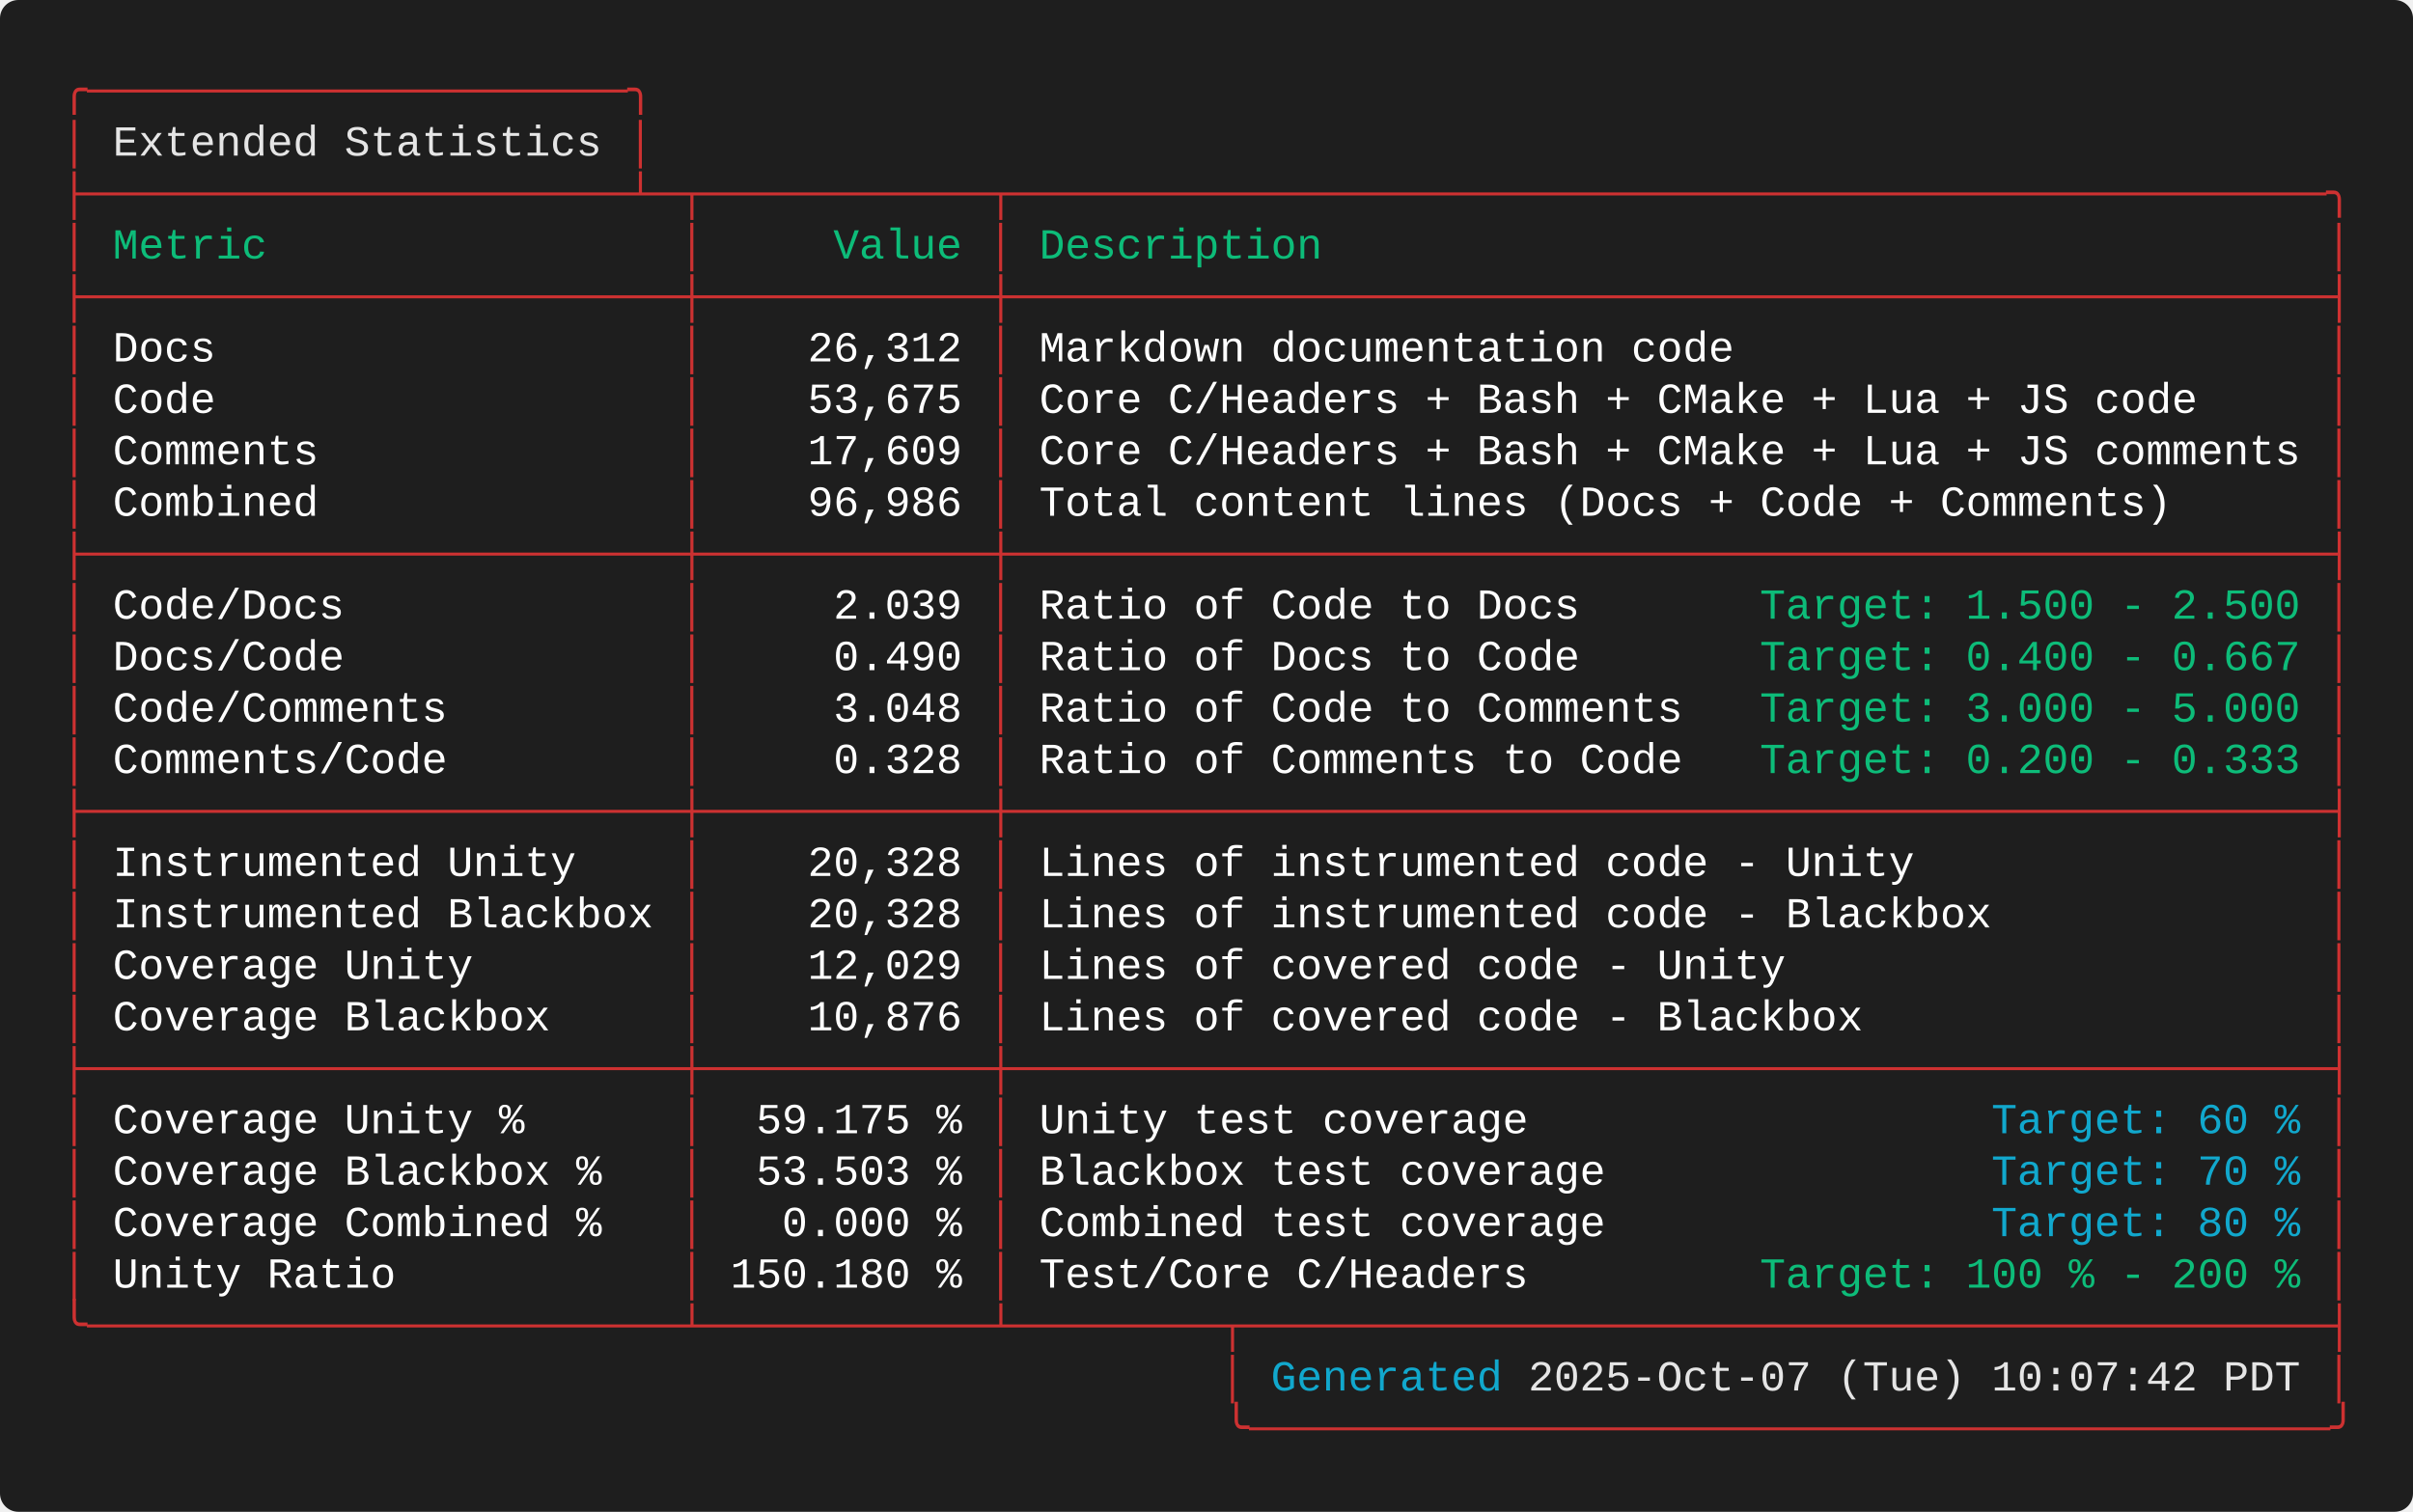
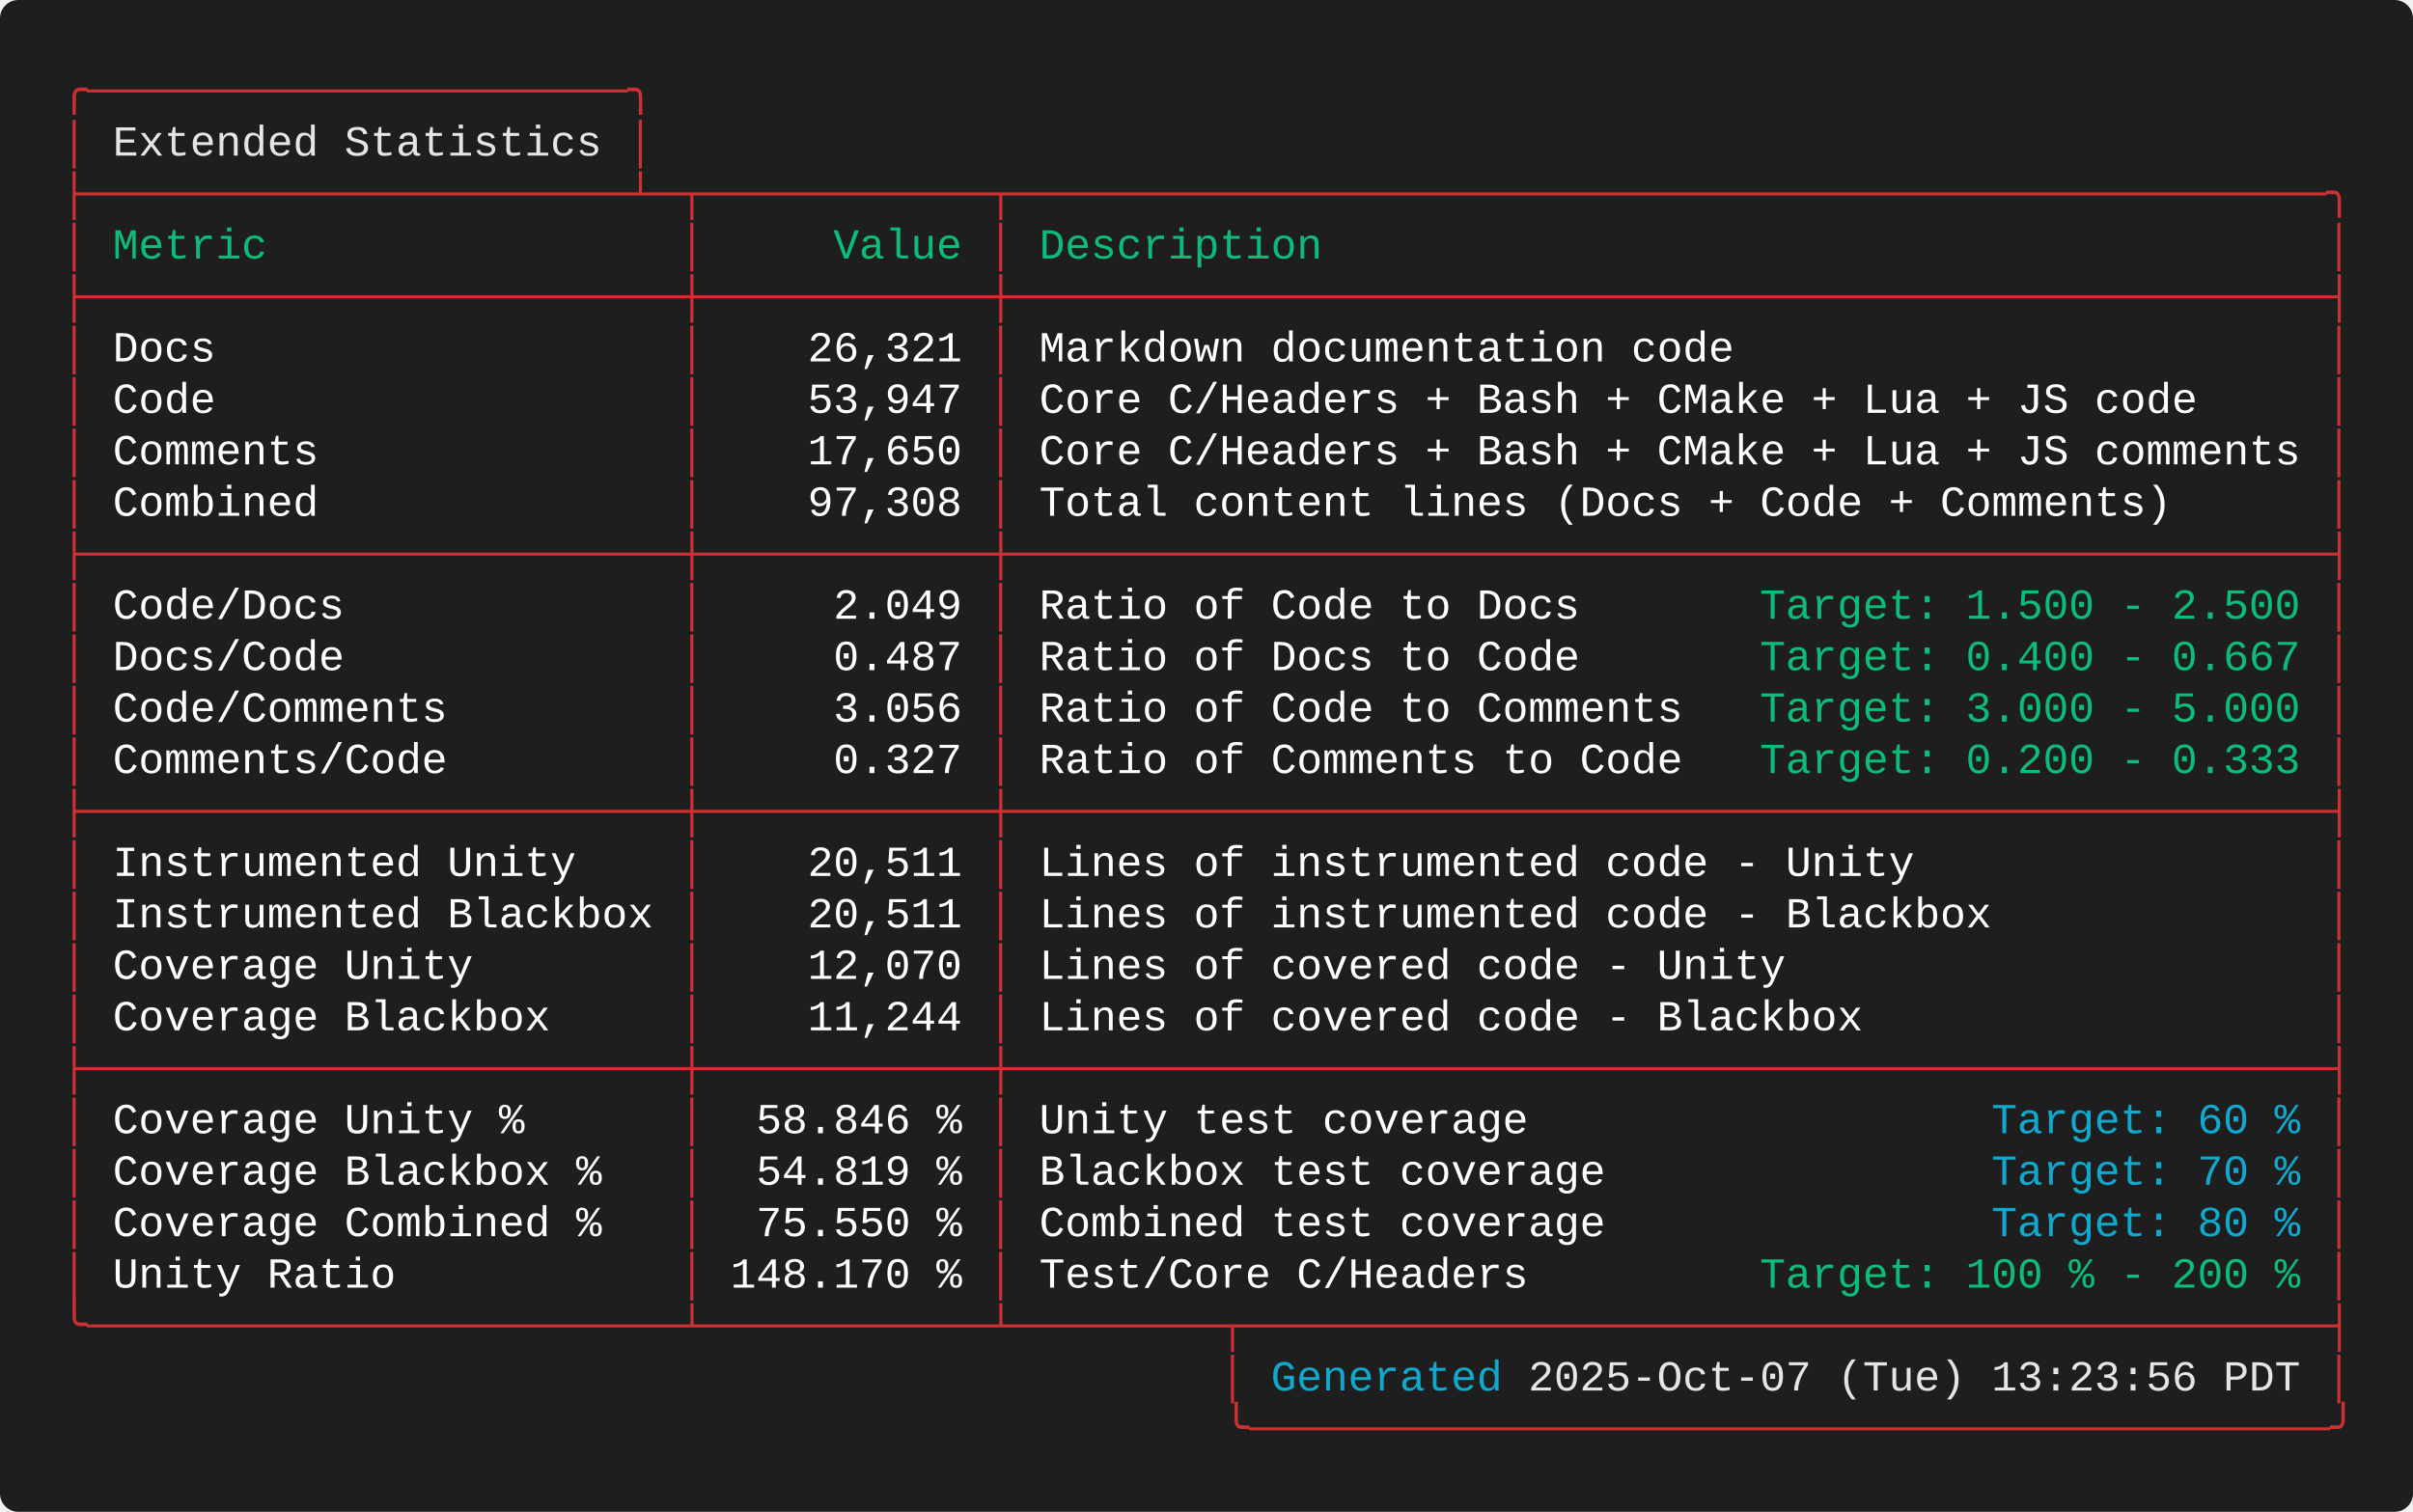
<svg xmlns="http://www.w3.org/2000/svg" width="787.60" height="493.60" viewBox="0 0 787.60 493.60">
  <defs>
    <style type="text/css">.terminal-text { font-family: 'Consolas', 'Consolas', 'Monaco', 'Courier New', monospace; }</style>
  </defs>
  <rect width="100%" height="100%" fill="#1e1e1e" rx="6" />
  <text x="20.00" y="34.00" font-size="14" class="terminal-text" xml:space="preserve" textLength="193.20" lengthAdjust="spacingAndGlyphs" fill="#cd3131">╭─────────────────────╮</text>
  <text x="20.00" y="50.80" font-size="14" class="terminal-text" xml:space="preserve" textLength="16.80" lengthAdjust="spacingAndGlyphs" fill="#cd3131">│ </text>
  <text x="36.80" y="50.80" font-size="14" class="terminal-text" xml:space="preserve" textLength="159.60" lengthAdjust="spacingAndGlyphs" fill="#e5e5e5">Extended Statistics</text>
  <text x="196.40" y="50.80" font-size="14" class="terminal-text" xml:space="preserve" textLength="8.40" lengthAdjust="spacingAndGlyphs" fill="#ffffff"> </text>
  <text x="204.80" y="50.80" font-size="14" class="terminal-text" xml:space="preserve" textLength="8.40" lengthAdjust="spacingAndGlyphs" fill="#cd3131">│</text>
  <text x="20.00" y="67.60" font-size="14" class="terminal-text" xml:space="preserve" textLength="747.60" lengthAdjust="spacingAndGlyphs" fill="#cd3131">├─────────────────────┴─┬───────────┬───────────────────────────────────────────────────╮</text>
  <text x="20.00" y="84.40" font-size="14" class="terminal-text" xml:space="preserve" textLength="8.40" lengthAdjust="spacingAndGlyphs" fill="#cd3131">│</text>
  <text x="28.40" y="84.40" font-size="14" class="terminal-text" xml:space="preserve" textLength="193.20" lengthAdjust="spacingAndGlyphs" fill="#0dbc79"> Metric                </text>
  <text x="221.60" y="84.40" font-size="14" class="terminal-text" xml:space="preserve" textLength="8.40" lengthAdjust="spacingAndGlyphs" fill="#cd3131">│</text>
  <text x="230.00" y="84.40" font-size="14" class="terminal-text" xml:space="preserve" textLength="92.40" lengthAdjust="spacingAndGlyphs" fill="#0dbc79">     Value </text>
  <text x="322.40" y="84.40" font-size="14" class="terminal-text" xml:space="preserve" textLength="8.40" lengthAdjust="spacingAndGlyphs" fill="#cd3131">│</text>
  <text x="330.80" y="84.40" font-size="14" class="terminal-text" xml:space="preserve" textLength="428.40" lengthAdjust="spacingAndGlyphs" fill="#0dbc79"> Description                                       </text>
  <text x="759.20" y="84.40" font-size="14" class="terminal-text" xml:space="preserve" textLength="8.40" lengthAdjust="spacingAndGlyphs" fill="#cd3131">│</text>
  <text x="20.00" y="101.20" font-size="14" class="terminal-text" xml:space="preserve" textLength="747.60" lengthAdjust="spacingAndGlyphs" fill="#cd3131">├───────────────────────┼───────────┼───────────────────────────────────────────────────┤</text>
  <text x="20.00" y="118.00" font-size="14" class="terminal-text" xml:space="preserve" textLength="8.40" lengthAdjust="spacingAndGlyphs" fill="#cd3131">│</text>
  <text x="28.40" y="118.00" font-size="14" class="terminal-text" xml:space="preserve" textLength="193.20" lengthAdjust="spacingAndGlyphs" fill="#ffffff"> Docs                  </text>
  <text x="221.60" y="118.00" font-size="14" class="terminal-text" xml:space="preserve" textLength="8.40" lengthAdjust="spacingAndGlyphs" fill="#cd3131">│</text>
-   <text x="230.00" y="118.00" font-size="14" class="terminal-text" xml:space="preserve" textLength="92.40" lengthAdjust="spacingAndGlyphs" fill="#ffffff">    26,312 </text>
+   <text x="230.00" y="118.00" font-size="14" class="terminal-text" xml:space="preserve" textLength="92.40" lengthAdjust="spacingAndGlyphs" fill="#ffffff">    26,321 </text>
  <text x="322.40" y="118.00" font-size="14" class="terminal-text" xml:space="preserve" textLength="8.40" lengthAdjust="spacingAndGlyphs" fill="#cd3131">│</text>
  <text x="330.80" y="118.00" font-size="14" class="terminal-text" xml:space="preserve" textLength="428.40" lengthAdjust="spacingAndGlyphs" fill="#ffffff"> Markdown documentation code                       </text>
  <text x="759.20" y="118.00" font-size="14" class="terminal-text" xml:space="preserve" textLength="8.40" lengthAdjust="spacingAndGlyphs" fill="#cd3131">│</text>
  <text x="20.00" y="134.80" font-size="14" class="terminal-text" xml:space="preserve" textLength="8.40" lengthAdjust="spacingAndGlyphs" fill="#cd3131">│</text>
  <text x="28.40" y="134.80" font-size="14" class="terminal-text" xml:space="preserve" textLength="193.20" lengthAdjust="spacingAndGlyphs" fill="#ffffff"> Code                  </text>
  <text x="221.60" y="134.80" font-size="14" class="terminal-text" xml:space="preserve" textLength="8.40" lengthAdjust="spacingAndGlyphs" fill="#cd3131">│</text>
-   <text x="230.00" y="134.80" font-size="14" class="terminal-text" xml:space="preserve" textLength="92.40" lengthAdjust="spacingAndGlyphs" fill="#ffffff">    53,675 </text>
+   <text x="230.00" y="134.80" font-size="14" class="terminal-text" xml:space="preserve" textLength="92.40" lengthAdjust="spacingAndGlyphs" fill="#ffffff">    53,947 </text>
  <text x="322.40" y="134.80" font-size="14" class="terminal-text" xml:space="preserve" textLength="8.40" lengthAdjust="spacingAndGlyphs" fill="#cd3131">│</text>
  <text x="330.80" y="134.80" font-size="14" class="terminal-text" xml:space="preserve" textLength="428.40" lengthAdjust="spacingAndGlyphs" fill="#ffffff"> Core C/Headers + Bash + CMake + Lua + JS code     </text>
  <text x="759.20" y="134.80" font-size="14" class="terminal-text" xml:space="preserve" textLength="8.40" lengthAdjust="spacingAndGlyphs" fill="#cd3131">│</text>
  <text x="20.00" y="151.60" font-size="14" class="terminal-text" xml:space="preserve" textLength="8.40" lengthAdjust="spacingAndGlyphs" fill="#cd3131">│</text>
  <text x="28.40" y="151.60" font-size="14" class="terminal-text" xml:space="preserve" textLength="193.20" lengthAdjust="spacingAndGlyphs" fill="#ffffff"> Comments              </text>
  <text x="221.60" y="151.60" font-size="14" class="terminal-text" xml:space="preserve" textLength="8.40" lengthAdjust="spacingAndGlyphs" fill="#cd3131">│</text>
-   <text x="230.00" y="151.60" font-size="14" class="terminal-text" xml:space="preserve" textLength="92.40" lengthAdjust="spacingAndGlyphs" fill="#ffffff">    17,609 </text>
+   <text x="230.00" y="151.60" font-size="14" class="terminal-text" xml:space="preserve" textLength="92.40" lengthAdjust="spacingAndGlyphs" fill="#ffffff">    17,650 </text>
  <text x="322.40" y="151.60" font-size="14" class="terminal-text" xml:space="preserve" textLength="8.40" lengthAdjust="spacingAndGlyphs" fill="#cd3131">│</text>
  <text x="330.80" y="151.60" font-size="14" class="terminal-text" xml:space="preserve" textLength="428.40" lengthAdjust="spacingAndGlyphs" fill="#ffffff"> Core C/Headers + Bash + CMake + Lua + JS comments </text>
  <text x="759.20" y="151.60" font-size="14" class="terminal-text" xml:space="preserve" textLength="8.40" lengthAdjust="spacingAndGlyphs" fill="#cd3131">│</text>
  <text x="20.00" y="168.40" font-size="14" class="terminal-text" xml:space="preserve" textLength="8.40" lengthAdjust="spacingAndGlyphs" fill="#cd3131">│</text>
  <text x="28.40" y="168.40" font-size="14" class="terminal-text" xml:space="preserve" textLength="193.20" lengthAdjust="spacingAndGlyphs" fill="#ffffff"> Combined              </text>
  <text x="221.60" y="168.40" font-size="14" class="terminal-text" xml:space="preserve" textLength="8.40" lengthAdjust="spacingAndGlyphs" fill="#cd3131">│</text>
-   <text x="230.00" y="168.40" font-size="14" class="terminal-text" xml:space="preserve" textLength="92.40" lengthAdjust="spacingAndGlyphs" fill="#ffffff">    96,986 </text>
+   <text x="230.00" y="168.40" font-size="14" class="terminal-text" xml:space="preserve" textLength="92.40" lengthAdjust="spacingAndGlyphs" fill="#ffffff">    97,308 </text>
  <text x="322.40" y="168.40" font-size="14" class="terminal-text" xml:space="preserve" textLength="8.40" lengthAdjust="spacingAndGlyphs" fill="#cd3131">│</text>
  <text x="330.80" y="168.40" font-size="14" class="terminal-text" xml:space="preserve" textLength="428.40" lengthAdjust="spacingAndGlyphs" fill="#ffffff"> Total content lines (Docs + Code + Comments)      </text>
  <text x="759.20" y="168.40" font-size="14" class="terminal-text" xml:space="preserve" textLength="8.40" lengthAdjust="spacingAndGlyphs" fill="#cd3131">│</text>
  <text x="20.00" y="185.20" font-size="14" class="terminal-text" xml:space="preserve" textLength="747.60" lengthAdjust="spacingAndGlyphs" fill="#cd3131">├───────────────────────┼───────────┼───────────────────────────────────────────────────┤</text>
  <text x="20.00" y="202.00" font-size="14" class="terminal-text" xml:space="preserve" textLength="8.40" lengthAdjust="spacingAndGlyphs" fill="#cd3131">│</text>
  <text x="28.40" y="202.00" font-size="14" class="terminal-text" xml:space="preserve" textLength="193.20" lengthAdjust="spacingAndGlyphs" fill="#ffffff"> Code/Docs             </text>
  <text x="221.60" y="202.00" font-size="14" class="terminal-text" xml:space="preserve" textLength="8.40" lengthAdjust="spacingAndGlyphs" fill="#cd3131">│</text>
-   <text x="230.00" y="202.00" font-size="14" class="terminal-text" xml:space="preserve" textLength="92.40" lengthAdjust="spacingAndGlyphs" fill="#ffffff">     2.039 </text>
+   <text x="230.00" y="202.00" font-size="14" class="terminal-text" xml:space="preserve" textLength="92.40" lengthAdjust="spacingAndGlyphs" fill="#ffffff">     2.049 </text>
  <text x="322.40" y="202.00" font-size="14" class="terminal-text" xml:space="preserve" textLength="8.40" lengthAdjust="spacingAndGlyphs" fill="#cd3131">│</text>
  <text x="330.80" y="202.00" font-size="14" class="terminal-text" xml:space="preserve" textLength="243.60" lengthAdjust="spacingAndGlyphs" fill="#ffffff"> Ratio of Code to Docs       </text>
  <text x="574.40" y="202.00" font-size="14" class="terminal-text" xml:space="preserve" textLength="176.40" lengthAdjust="spacingAndGlyphs" fill="#0dbc79">Target: 1.500 - 2.500</text>
  <text x="750.80" y="202.00" font-size="14" class="terminal-text" xml:space="preserve" textLength="8.40" lengthAdjust="spacingAndGlyphs" fill="#ffffff"> </text>
  <text x="759.20" y="202.00" font-size="14" class="terminal-text" xml:space="preserve" textLength="8.40" lengthAdjust="spacingAndGlyphs" fill="#cd3131">│</text>
  <text x="20.00" y="218.80" font-size="14" class="terminal-text" xml:space="preserve" textLength="8.40" lengthAdjust="spacingAndGlyphs" fill="#cd3131">│</text>
  <text x="28.40" y="218.80" font-size="14" class="terminal-text" xml:space="preserve" textLength="193.20" lengthAdjust="spacingAndGlyphs" fill="#ffffff"> Docs/Code             </text>
  <text x="221.60" y="218.80" font-size="14" class="terminal-text" xml:space="preserve" textLength="8.40" lengthAdjust="spacingAndGlyphs" fill="#cd3131">│</text>
-   <text x="230.00" y="218.80" font-size="14" class="terminal-text" xml:space="preserve" textLength="92.40" lengthAdjust="spacingAndGlyphs" fill="#ffffff">     0.490 </text>
+   <text x="230.00" y="218.80" font-size="14" class="terminal-text" xml:space="preserve" textLength="92.40" lengthAdjust="spacingAndGlyphs" fill="#ffffff">     0.487 </text>
  <text x="322.40" y="218.80" font-size="14" class="terminal-text" xml:space="preserve" textLength="8.40" lengthAdjust="spacingAndGlyphs" fill="#cd3131">│</text>
  <text x="330.80" y="218.80" font-size="14" class="terminal-text" xml:space="preserve" textLength="243.60" lengthAdjust="spacingAndGlyphs" fill="#ffffff"> Ratio of Docs to Code       </text>
  <text x="574.40" y="218.80" font-size="14" class="terminal-text" xml:space="preserve" textLength="184.80" lengthAdjust="spacingAndGlyphs" fill="#0dbc79">Target: 0.400 - 0.667 </text>
  <text x="759.20" y="218.80" font-size="14" class="terminal-text" xml:space="preserve" textLength="8.40" lengthAdjust="spacingAndGlyphs" fill="#cd3131">│</text>
  <text x="20.00" y="235.60" font-size="14" class="terminal-text" xml:space="preserve" textLength="8.40" lengthAdjust="spacingAndGlyphs" fill="#cd3131">│</text>
  <text x="28.40" y="235.60" font-size="14" class="terminal-text" xml:space="preserve" textLength="193.20" lengthAdjust="spacingAndGlyphs" fill="#ffffff"> Code/Comments         </text>
  <text x="221.60" y="235.60" font-size="14" class="terminal-text" xml:space="preserve" textLength="8.40" lengthAdjust="spacingAndGlyphs" fill="#cd3131">│</text>
-   <text x="230.00" y="235.60" font-size="14" class="terminal-text" xml:space="preserve" textLength="92.40" lengthAdjust="spacingAndGlyphs" fill="#ffffff">     3.048 </text>
+   <text x="230.00" y="235.60" font-size="14" class="terminal-text" xml:space="preserve" textLength="92.40" lengthAdjust="spacingAndGlyphs" fill="#ffffff">     3.056 </text>
  <text x="322.40" y="235.60" font-size="14" class="terminal-text" xml:space="preserve" textLength="8.40" lengthAdjust="spacingAndGlyphs" fill="#cd3131">│</text>
  <text x="330.80" y="235.60" font-size="14" class="terminal-text" xml:space="preserve" textLength="243.60" lengthAdjust="spacingAndGlyphs" fill="#ffffff"> Ratio of Code to Comments   </text>
  <text x="574.40" y="235.60" font-size="14" class="terminal-text" xml:space="preserve" textLength="176.40" lengthAdjust="spacingAndGlyphs" fill="#0dbc79">Target: 3.000 - 5.000</text>
  <text x="750.80" y="235.60" font-size="14" class="terminal-text" xml:space="preserve" textLength="8.40" lengthAdjust="spacingAndGlyphs" fill="#ffffff"> </text>
  <text x="759.20" y="235.60" font-size="14" class="terminal-text" xml:space="preserve" textLength="8.40" lengthAdjust="spacingAndGlyphs" fill="#cd3131">│</text>
  <text x="20.00" y="252.40" font-size="14" class="terminal-text" xml:space="preserve" textLength="8.40" lengthAdjust="spacingAndGlyphs" fill="#cd3131">│</text>
  <text x="28.40" y="252.40" font-size="14" class="terminal-text" xml:space="preserve" textLength="193.20" lengthAdjust="spacingAndGlyphs" fill="#ffffff"> Comments/Code         </text>
  <text x="221.60" y="252.40" font-size="14" class="terminal-text" xml:space="preserve" textLength="8.40" lengthAdjust="spacingAndGlyphs" fill="#cd3131">│</text>
-   <text x="230.00" y="252.40" font-size="14" class="terminal-text" xml:space="preserve" textLength="92.40" lengthAdjust="spacingAndGlyphs" fill="#ffffff">     0.328 </text>
+   <text x="230.00" y="252.40" font-size="14" class="terminal-text" xml:space="preserve" textLength="92.40" lengthAdjust="spacingAndGlyphs" fill="#ffffff">     0.327 </text>
  <text x="322.40" y="252.40" font-size="14" class="terminal-text" xml:space="preserve" textLength="8.40" lengthAdjust="spacingAndGlyphs" fill="#cd3131">│</text>
  <text x="330.80" y="252.40" font-size="14" class="terminal-text" xml:space="preserve" textLength="243.60" lengthAdjust="spacingAndGlyphs" fill="#ffffff"> Ratio of Comments to Code   </text>
  <text x="574.40" y="252.40" font-size="14" class="terminal-text" xml:space="preserve" textLength="176.40" lengthAdjust="spacingAndGlyphs" fill="#0dbc79">Target: 0.200 - 0.333</text>
  <text x="750.80" y="252.40" font-size="14" class="terminal-text" xml:space="preserve" textLength="8.40" lengthAdjust="spacingAndGlyphs" fill="#ffffff"> </text>
  <text x="759.20" y="252.40" font-size="14" class="terminal-text" xml:space="preserve" textLength="8.40" lengthAdjust="spacingAndGlyphs" fill="#cd3131">│</text>
  <text x="20.00" y="269.20" font-size="14" class="terminal-text" xml:space="preserve" textLength="747.60" lengthAdjust="spacingAndGlyphs" fill="#cd3131">├───────────────────────┼───────────┼───────────────────────────────────────────────────┤</text>
  <text x="20.00" y="286.00" font-size="14" class="terminal-text" xml:space="preserve" textLength="8.40" lengthAdjust="spacingAndGlyphs" fill="#cd3131">│</text>
  <text x="28.40" y="286.00" font-size="14" class="terminal-text" xml:space="preserve" textLength="193.20" lengthAdjust="spacingAndGlyphs" fill="#ffffff"> Instrumented Unity    </text>
  <text x="221.60" y="286.00" font-size="14" class="terminal-text" xml:space="preserve" textLength="8.40" lengthAdjust="spacingAndGlyphs" fill="#cd3131">│</text>
-   <text x="230.00" y="286.00" font-size="14" class="terminal-text" xml:space="preserve" textLength="92.40" lengthAdjust="spacingAndGlyphs" fill="#ffffff">    20,328 </text>
+   <text x="230.00" y="286.00" font-size="14" class="terminal-text" xml:space="preserve" textLength="92.40" lengthAdjust="spacingAndGlyphs" fill="#ffffff">    20,511 </text>
  <text x="322.40" y="286.00" font-size="14" class="terminal-text" xml:space="preserve" textLength="8.40" lengthAdjust="spacingAndGlyphs" fill="#cd3131">│</text>
  <text x="330.80" y="286.00" font-size="14" class="terminal-text" xml:space="preserve" textLength="428.40" lengthAdjust="spacingAndGlyphs" fill="#ffffff"> Lines of instrumented code - Unity                </text>
  <text x="759.20" y="286.00" font-size="14" class="terminal-text" xml:space="preserve" textLength="8.40" lengthAdjust="spacingAndGlyphs" fill="#cd3131">│</text>
  <text x="20.00" y="302.80" font-size="14" class="terminal-text" xml:space="preserve" textLength="8.40" lengthAdjust="spacingAndGlyphs" fill="#cd3131">│</text>
  <text x="28.40" y="302.80" font-size="14" class="terminal-text" xml:space="preserve" textLength="193.20" lengthAdjust="spacingAndGlyphs" fill="#ffffff"> Instrumented Blackbox </text>
  <text x="221.60" y="302.80" font-size="14" class="terminal-text" xml:space="preserve" textLength="8.40" lengthAdjust="spacingAndGlyphs" fill="#cd3131">│</text>
-   <text x="230.00" y="302.80" font-size="14" class="terminal-text" xml:space="preserve" textLength="92.40" lengthAdjust="spacingAndGlyphs" fill="#ffffff">    20,328 </text>
+   <text x="230.00" y="302.80" font-size="14" class="terminal-text" xml:space="preserve" textLength="92.40" lengthAdjust="spacingAndGlyphs" fill="#ffffff">    20,511 </text>
  <text x="322.40" y="302.80" font-size="14" class="terminal-text" xml:space="preserve" textLength="8.40" lengthAdjust="spacingAndGlyphs" fill="#cd3131">│</text>
  <text x="330.80" y="302.80" font-size="14" class="terminal-text" xml:space="preserve" textLength="428.40" lengthAdjust="spacingAndGlyphs" fill="#ffffff"> Lines of instrumented code - Blackbox             </text>
  <text x="759.20" y="302.80" font-size="14" class="terminal-text" xml:space="preserve" textLength="8.40" lengthAdjust="spacingAndGlyphs" fill="#cd3131">│</text>
  <text x="20.00" y="319.60" font-size="14" class="terminal-text" xml:space="preserve" textLength="8.40" lengthAdjust="spacingAndGlyphs" fill="#cd3131">│</text>
  <text x="28.40" y="319.60" font-size="14" class="terminal-text" xml:space="preserve" textLength="193.20" lengthAdjust="spacingAndGlyphs" fill="#ffffff"> Coverage Unity        </text>
  <text x="221.60" y="319.60" font-size="14" class="terminal-text" xml:space="preserve" textLength="8.40" lengthAdjust="spacingAndGlyphs" fill="#cd3131">│</text>
-   <text x="230.00" y="319.60" font-size="14" class="terminal-text" xml:space="preserve" textLength="92.40" lengthAdjust="spacingAndGlyphs" fill="#ffffff">    12,029 </text>
+   <text x="230.00" y="319.60" font-size="14" class="terminal-text" xml:space="preserve" textLength="92.40" lengthAdjust="spacingAndGlyphs" fill="#ffffff">    12,070 </text>
  <text x="322.40" y="319.60" font-size="14" class="terminal-text" xml:space="preserve" textLength="8.40" lengthAdjust="spacingAndGlyphs" fill="#cd3131">│</text>
  <text x="330.80" y="319.60" font-size="14" class="terminal-text" xml:space="preserve" textLength="428.40" lengthAdjust="spacingAndGlyphs" fill="#ffffff"> Lines of covered code - Unity                     </text>
  <text x="759.20" y="319.60" font-size="14" class="terminal-text" xml:space="preserve" textLength="8.40" lengthAdjust="spacingAndGlyphs" fill="#cd3131">│</text>
  <text x="20.00" y="336.40" font-size="14" class="terminal-text" xml:space="preserve" textLength="8.40" lengthAdjust="spacingAndGlyphs" fill="#cd3131">│</text>
  <text x="28.40" y="336.40" font-size="14" class="terminal-text" xml:space="preserve" textLength="193.20" lengthAdjust="spacingAndGlyphs" fill="#ffffff"> Coverage Blackbox     </text>
  <text x="221.60" y="336.40" font-size="14" class="terminal-text" xml:space="preserve" textLength="8.40" lengthAdjust="spacingAndGlyphs" fill="#cd3131">│</text>
-   <text x="230.00" y="336.40" font-size="14" class="terminal-text" xml:space="preserve" textLength="92.40" lengthAdjust="spacingAndGlyphs" fill="#ffffff">    10,876 </text>
+   <text x="230.00" y="336.40" font-size="14" class="terminal-text" xml:space="preserve" textLength="92.40" lengthAdjust="spacingAndGlyphs" fill="#ffffff">    11,244 </text>
  <text x="322.40" y="336.40" font-size="14" class="terminal-text" xml:space="preserve" textLength="8.40" lengthAdjust="spacingAndGlyphs" fill="#cd3131">│</text>
  <text x="330.80" y="336.40" font-size="14" class="terminal-text" xml:space="preserve" textLength="428.40" lengthAdjust="spacingAndGlyphs" fill="#ffffff"> Lines of covered code - Blackbox                  </text>
  <text x="759.20" y="336.40" font-size="14" class="terminal-text" xml:space="preserve" textLength="8.40" lengthAdjust="spacingAndGlyphs" fill="#cd3131">│</text>
  <text x="20.00" y="353.20" font-size="14" class="terminal-text" xml:space="preserve" textLength="747.60" lengthAdjust="spacingAndGlyphs" fill="#cd3131">├───────────────────────┼───────────┼───────────────────────────────────────────────────┤</text>
  <text x="20.00" y="370.00" font-size="14" class="terminal-text" xml:space="preserve" textLength="8.40" lengthAdjust="spacingAndGlyphs" fill="#cd3131">│</text>
  <text x="28.40" y="370.00" font-size="14" class="terminal-text" xml:space="preserve" textLength="193.20" lengthAdjust="spacingAndGlyphs" fill="#ffffff"> Coverage Unity %      </text>
  <text x="221.60" y="370.00" font-size="14" class="terminal-text" xml:space="preserve" textLength="8.40" lengthAdjust="spacingAndGlyphs" fill="#cd3131">│</text>
-   <text x="230.00" y="370.00" font-size="14" class="terminal-text" xml:space="preserve" textLength="92.40" lengthAdjust="spacingAndGlyphs" fill="#ffffff">  59.175 % </text>
+   <text x="230.00" y="370.00" font-size="14" class="terminal-text" xml:space="preserve" textLength="92.40" lengthAdjust="spacingAndGlyphs" fill="#ffffff">  58.846 % </text>
  <text x="322.40" y="370.00" font-size="14" class="terminal-text" xml:space="preserve" textLength="8.40" lengthAdjust="spacingAndGlyphs" fill="#cd3131">│</text>
  <text x="330.80" y="370.00" font-size="14" class="terminal-text" xml:space="preserve" textLength="319.20" lengthAdjust="spacingAndGlyphs" fill="#ffffff"> Unity test coverage                  </text>
  <text x="650.00" y="370.00" font-size="14" class="terminal-text" xml:space="preserve" textLength="100.80" lengthAdjust="spacingAndGlyphs" fill="#11a8cd">Target: 60 %</text>
  <text x="750.80" y="370.00" font-size="14" class="terminal-text" xml:space="preserve" textLength="8.40" lengthAdjust="spacingAndGlyphs" fill="#ffffff"> </text>
  <text x="759.20" y="370.00" font-size="14" class="terminal-text" xml:space="preserve" textLength="8.40" lengthAdjust="spacingAndGlyphs" fill="#cd3131">│</text>
  <text x="20.00" y="386.80" font-size="14" class="terminal-text" xml:space="preserve" textLength="8.40" lengthAdjust="spacingAndGlyphs" fill="#cd3131">│</text>
  <text x="28.40" y="386.80" font-size="14" class="terminal-text" xml:space="preserve" textLength="193.20" lengthAdjust="spacingAndGlyphs" fill="#ffffff"> Coverage Blackbox %   </text>
  <text x="221.60" y="386.80" font-size="14" class="terminal-text" xml:space="preserve" textLength="8.40" lengthAdjust="spacingAndGlyphs" fill="#cd3131">│</text>
-   <text x="230.00" y="386.80" font-size="14" class="terminal-text" xml:space="preserve" textLength="92.40" lengthAdjust="spacingAndGlyphs" fill="#ffffff">  53.503 % </text>
+   <text x="230.00" y="386.80" font-size="14" class="terminal-text" xml:space="preserve" textLength="92.40" lengthAdjust="spacingAndGlyphs" fill="#ffffff">  54.819 % </text>
  <text x="322.40" y="386.80" font-size="14" class="terminal-text" xml:space="preserve" textLength="8.40" lengthAdjust="spacingAndGlyphs" fill="#cd3131">│</text>
  <text x="330.80" y="386.80" font-size="14" class="terminal-text" xml:space="preserve" textLength="319.20" lengthAdjust="spacingAndGlyphs" fill="#ffffff"> Blackbox test coverage               </text>
  <text x="650.00" y="386.80" font-size="14" class="terminal-text" xml:space="preserve" textLength="100.80" lengthAdjust="spacingAndGlyphs" fill="#11a8cd">Target: 70 %</text>
  <text x="750.80" y="386.80" font-size="14" class="terminal-text" xml:space="preserve" textLength="8.40" lengthAdjust="spacingAndGlyphs" fill="#ffffff"> </text>
  <text x="759.20" y="386.80" font-size="14" class="terminal-text" xml:space="preserve" textLength="8.40" lengthAdjust="spacingAndGlyphs" fill="#cd3131">│</text>
  <text x="20.00" y="403.60" font-size="14" class="terminal-text" xml:space="preserve" textLength="8.40" lengthAdjust="spacingAndGlyphs" fill="#cd3131">│</text>
  <text x="28.40" y="403.60" font-size="14" class="terminal-text" xml:space="preserve" textLength="193.20" lengthAdjust="spacingAndGlyphs" fill="#ffffff"> Coverage Combined %   </text>
  <text x="221.60" y="403.60" font-size="14" class="terminal-text" xml:space="preserve" textLength="8.40" lengthAdjust="spacingAndGlyphs" fill="#cd3131">│</text>
-   <text x="230.00" y="403.60" font-size="14" class="terminal-text" xml:space="preserve" textLength="92.40" lengthAdjust="spacingAndGlyphs" fill="#ffffff">   0.000 % </text>
+   <text x="230.00" y="403.60" font-size="14" class="terminal-text" xml:space="preserve" textLength="92.40" lengthAdjust="spacingAndGlyphs" fill="#ffffff">  75.550 % </text>
  <text x="322.40" y="403.60" font-size="14" class="terminal-text" xml:space="preserve" textLength="8.40" lengthAdjust="spacingAndGlyphs" fill="#cd3131">│</text>
  <text x="330.80" y="403.60" font-size="14" class="terminal-text" xml:space="preserve" textLength="319.20" lengthAdjust="spacingAndGlyphs" fill="#ffffff"> Combined test coverage               </text>
  <text x="650.00" y="403.60" font-size="14" class="terminal-text" xml:space="preserve" textLength="100.80" lengthAdjust="spacingAndGlyphs" fill="#11a8cd">Target: 80 %</text>
  <text x="750.80" y="403.60" font-size="14" class="terminal-text" xml:space="preserve" textLength="8.40" lengthAdjust="spacingAndGlyphs" fill="#ffffff"> </text>
  <text x="759.20" y="403.60" font-size="14" class="terminal-text" xml:space="preserve" textLength="8.40" lengthAdjust="spacingAndGlyphs" fill="#cd3131">│</text>
  <text x="20.00" y="420.40" font-size="14" class="terminal-text" xml:space="preserve" textLength="8.40" lengthAdjust="spacingAndGlyphs" fill="#cd3131">│</text>
  <text x="28.40" y="420.40" font-size="14" class="terminal-text" xml:space="preserve" textLength="193.20" lengthAdjust="spacingAndGlyphs" fill="#ffffff"> Unity Ratio           </text>
  <text x="221.60" y="420.40" font-size="14" class="terminal-text" xml:space="preserve" textLength="8.40" lengthAdjust="spacingAndGlyphs" fill="#cd3131">│</text>
-   <text x="230.00" y="420.40" font-size="14" class="terminal-text" xml:space="preserve" textLength="92.40" lengthAdjust="spacingAndGlyphs" fill="#ffffff"> 150.180 % </text>
+   <text x="230.00" y="420.40" font-size="14" class="terminal-text" xml:space="preserve" textLength="92.40" lengthAdjust="spacingAndGlyphs" fill="#ffffff"> 148.170 % </text>
  <text x="322.40" y="420.40" font-size="14" class="terminal-text" xml:space="preserve" textLength="8.40" lengthAdjust="spacingAndGlyphs" fill="#cd3131">│</text>
  <text x="330.80" y="420.40" font-size="14" class="terminal-text" xml:space="preserve" textLength="243.60" lengthAdjust="spacingAndGlyphs" fill="#ffffff"> Test/Core C/Headers         </text>
  <text x="574.40" y="420.40" font-size="14" class="terminal-text" xml:space="preserve" textLength="176.40" lengthAdjust="spacingAndGlyphs" fill="#0dbc79">Target: 100 % - 200 %</text>
  <text x="750.80" y="420.40" font-size="14" class="terminal-text" xml:space="preserve" textLength="8.40" lengthAdjust="spacingAndGlyphs" fill="#ffffff"> </text>
  <text x="759.20" y="420.40" font-size="14" class="terminal-text" xml:space="preserve" textLength="8.40" lengthAdjust="spacingAndGlyphs" fill="#cd3131">│</text>
  <text x="20.00" y="437.20" font-size="14" class="terminal-text" xml:space="preserve" textLength="747.60" lengthAdjust="spacingAndGlyphs" fill="#cd3131">╰───────────────────────┴───────────┴────────┬──────────────────────────────────────────┤</text>
  <text x="20.00" y="454.00" font-size="14" class="terminal-text" xml:space="preserve" textLength="394.80" lengthAdjust="spacingAndGlyphs" fill="#cd3131">                                             │ </text>
  <text x="414.80" y="454.00" font-size="14" class="terminal-text" xml:space="preserve" textLength="75.60" lengthAdjust="spacingAndGlyphs" fill="#11a8cd">Generated</text>
-   <text x="490.40" y="454.00" font-size="14" class="terminal-text" xml:space="preserve" textLength="260.40" lengthAdjust="spacingAndGlyphs" fill="#e5e5e5"> 2025-Oct-07 (Tue) 10:07:42 PDT</text>
+   <text x="490.40" y="454.00" font-size="14" class="terminal-text" xml:space="preserve" textLength="260.40" lengthAdjust="spacingAndGlyphs" fill="#e5e5e5"> 2025-Oct-07 (Tue) 13:23:56 PDT</text>
  <text x="750.80" y="454.00" font-size="14" class="terminal-text" xml:space="preserve" textLength="8.40" lengthAdjust="spacingAndGlyphs" fill="#ffffff"> </text>
  <text x="759.20" y="454.00" font-size="14" class="terminal-text" xml:space="preserve" textLength="8.40" lengthAdjust="spacingAndGlyphs" fill="#cd3131">│</text>
  <text x="20.00" y="470.80" font-size="14" class="terminal-text" xml:space="preserve" textLength="747.60" lengthAdjust="spacingAndGlyphs" fill="#cd3131">                                             ╰──────────────────────────────────────────╯</text>
</svg>
